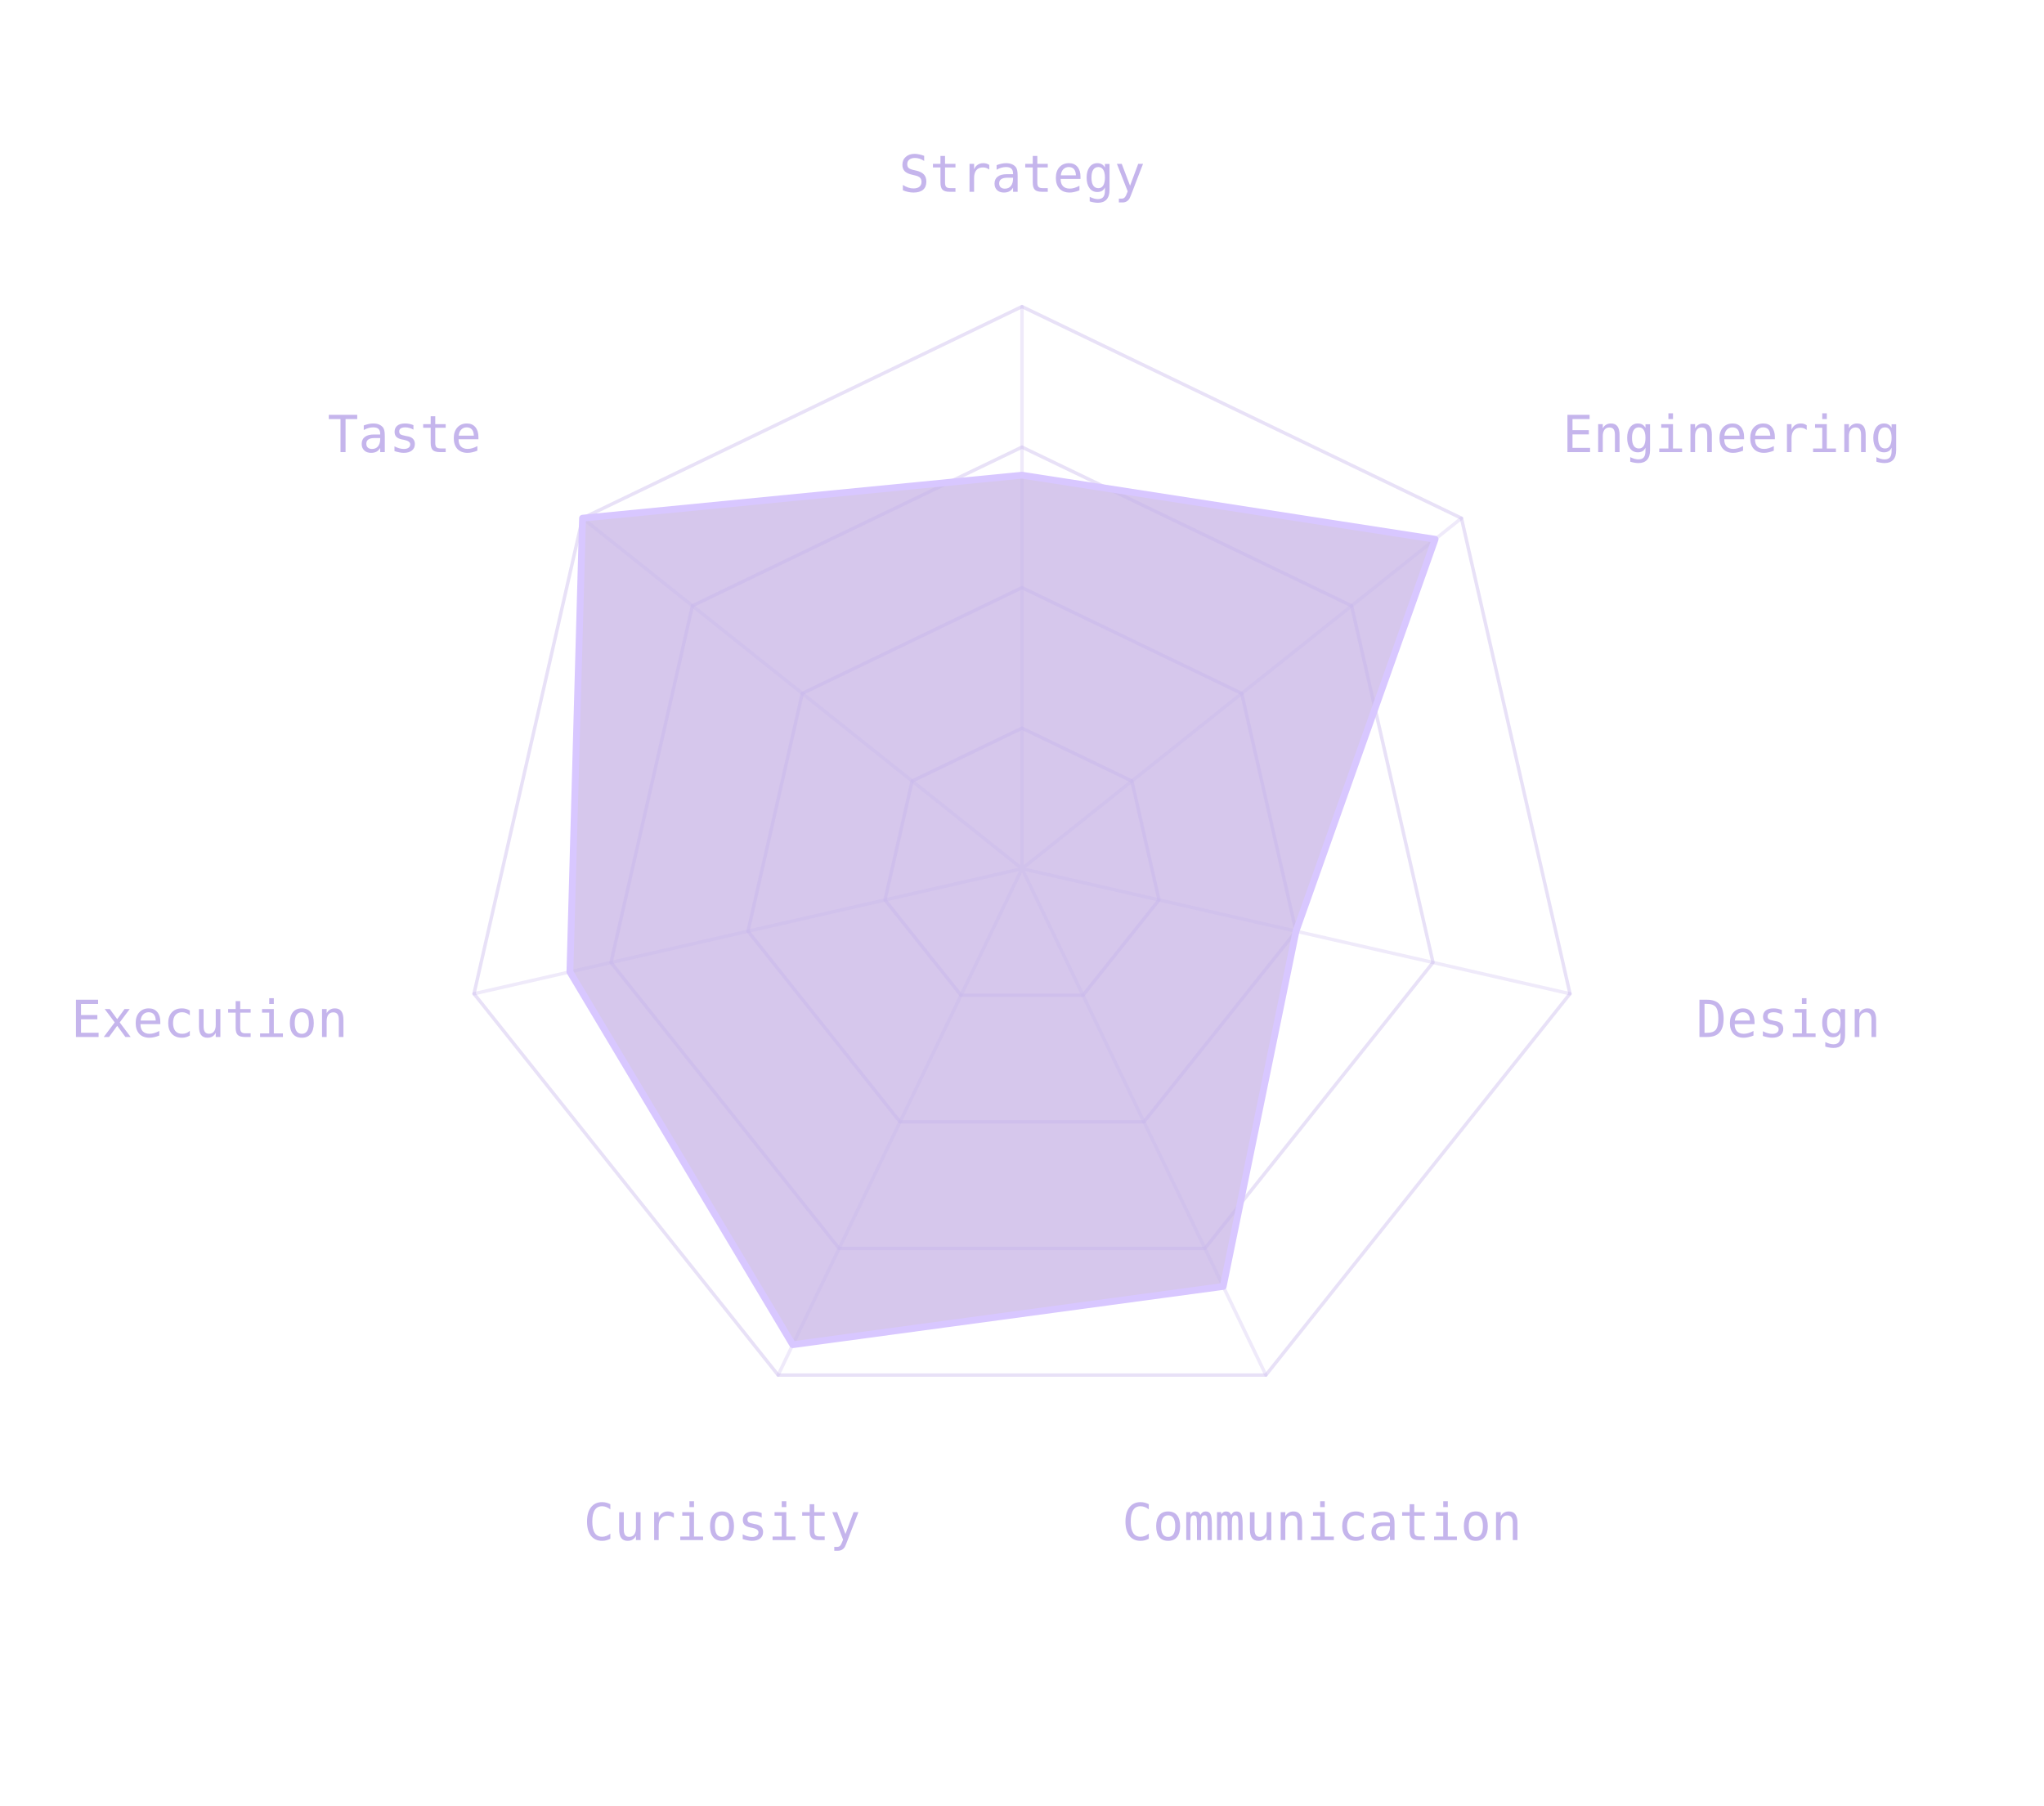
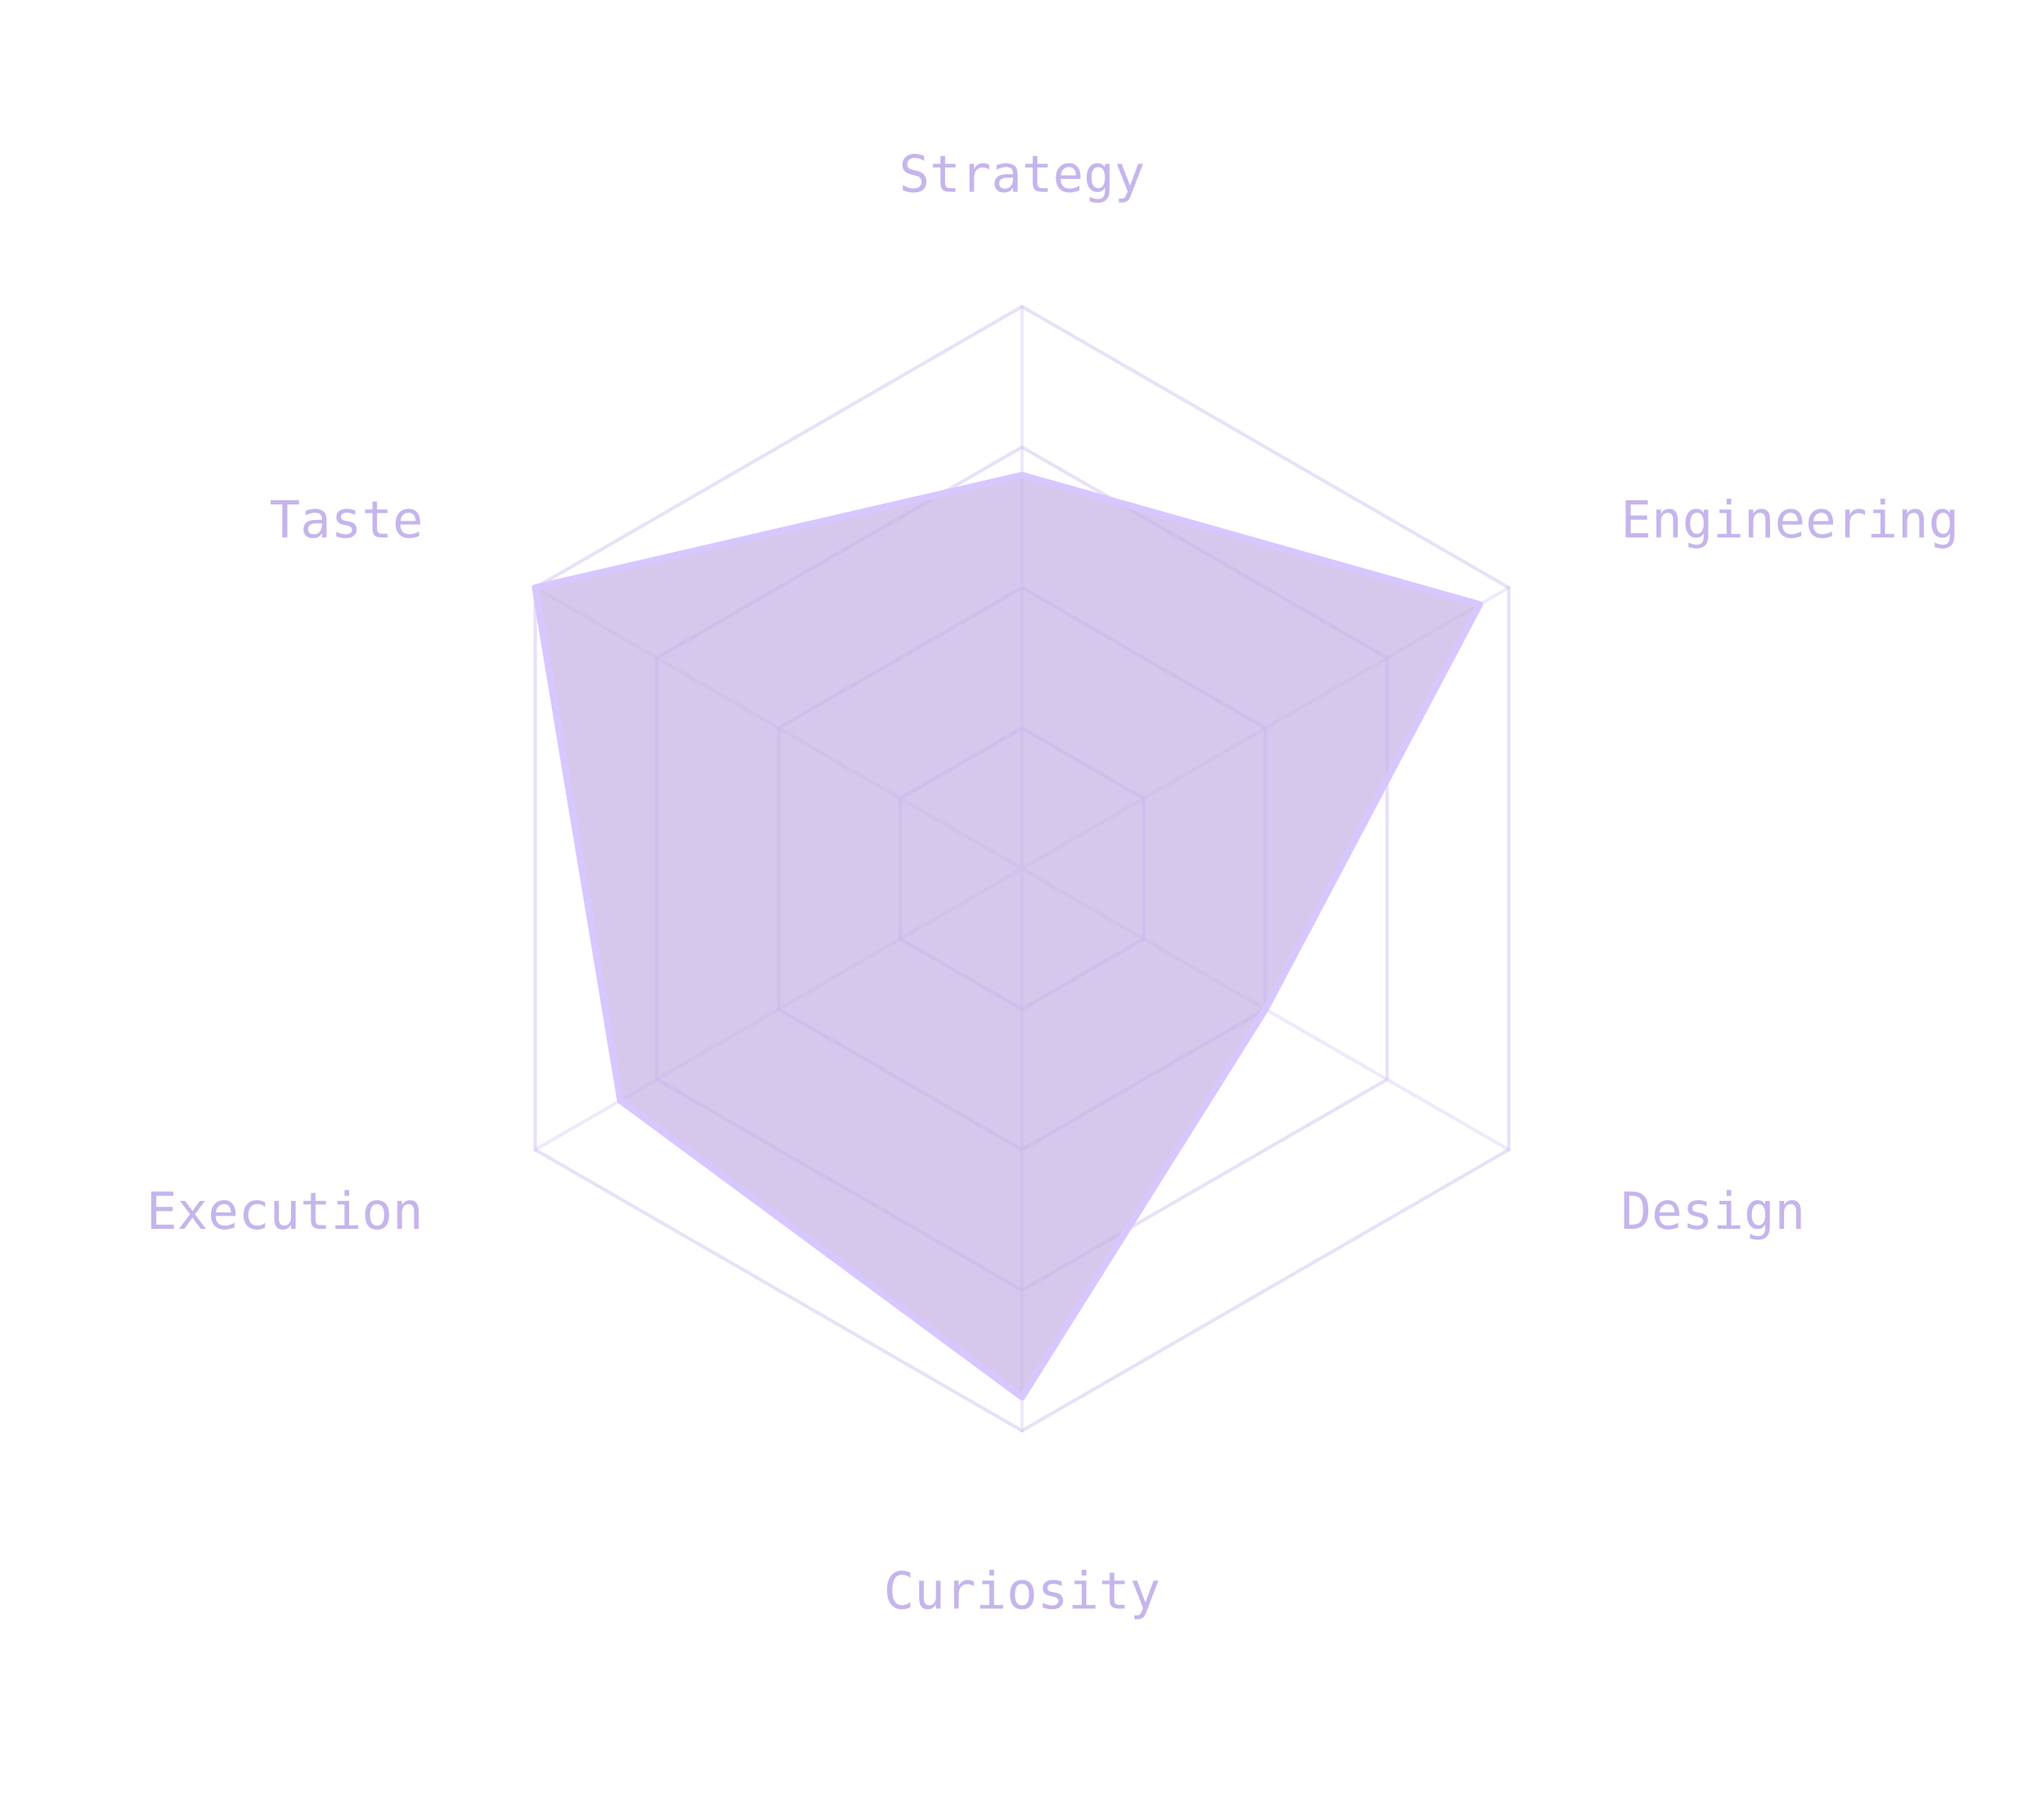
<svg xmlns="http://www.w3.org/2000/svg" viewBox="0 0 600 530" role="img" aria-labelledby="title desc">
  <style>.label{font:15px Menlo,Consolas,monospace;fill:#c5b5ec}</style>
-   <polygon points="300.00,139.50 421.26,158.30 380.43,273.36 359.06,377.64 232.70,394.74 167.29,285.29 171.00,152.12" fill="#9874cf" fill-opacity=".40" />
-   <path d="M300.00,213.75 L332.25,229.28 M332.25,229.28 L340.22,264.18 M340.22,264.18 L317.90,292.16 M317.90,292.16 L282.10,292.16 M282.10,292.16 L259.78,264.18 M259.78,264.18 L267.75,229.28 M267.75,229.28 L300.00,213.75 M300.00,172.50 L364.50,203.56 M364.50,203.56 L380.43,273.36 M380.43,273.36 L335.80,329.33 M335.80,329.33 L264.20,329.33 M264.20,329.33 L219.57,273.36 M219.57,273.36 L235.50,203.56 M235.50,203.56 L300.00,172.50 M300.00,131.25 L396.75,177.84 M396.75,177.84 L420.65,282.54 M420.65,282.54 L353.69,366.49 M353.69,366.49 L246.31,366.49 M246.31,366.49 L179.35,282.54 M179.35,282.54 L203.25,177.84 M203.25,177.84 L300.00,131.25 M300.00,90.00 L429.00,152.12 M429.00,152.12 L460.86,291.72 M460.86,291.72 L371.59,403.66 M371.59,403.66 L228.41,403.66 M228.41,403.66 L139.14,291.72 M139.14,291.72 L171.00,152.12 M171.00,152.12 L300.00,90.00" fill="none" stroke="#c5b5ec" stroke-opacity="0.4" stroke-width="1" stroke-linejoin="round" stroke-linecap="round" />
-   <path d="M300.00,255.00 L300.00,90.00 M300.00,255.00 L429.00,152.12 M300.00,255.00 L460.86,291.72 M300.00,255.00 L371.59,403.66 M300.00,255.00 L228.41,403.66 M300.00,255.00 L139.14,291.72 M300.00,255.00 L171.00,152.12" fill="none" stroke="#c5b5ec" stroke-opacity="0.28" stroke-width="1" stroke-linejoin="round" stroke-linecap="round" />
-   <path d="M300.00,139.50 L421.26,158.30 M421.26,158.30 L380.43,273.36 M380.43,273.36 L359.06,377.64 M359.06,377.64 L232.70,394.74 M232.70,394.74 L167.29,285.29 M167.29,285.29 L171.00,152.12 M171.00,152.12 L300.00,139.50" fill="none" stroke="#d8c7ff" stroke-opacity="1" stroke-width="2" stroke-linejoin="round" stroke-linecap="round" />
+   <polygon points="300.00,139.50 434.32,177.45 371.45,296.25 300.00,410.10 182.11,323.06 157.11,172.50" fill="#9874cf" fill-opacity=".40" />
+   <path d="M300.00,213.75 L335.72,234.38 M335.72,234.38 L335.72,275.62 M335.72,275.62 L300.00,296.25 M300.00,296.25 L264.28,275.62 M264.28,275.62 L264.28,234.38 M264.28,234.38 L300.00,213.75 M300.00,172.50 L371.45,213.75 M371.45,213.75 L371.45,296.25 M371.45,296.25 L300.00,337.50 M300.00,337.50 L228.55,296.25 M228.55,296.25 L228.55,213.75 M228.55,213.75 L300.00,172.50 M300.00,131.25 L407.17,193.12 M407.17,193.12 L407.17,316.88 M407.17,316.88 L300.00,378.75 M300.00,378.75 L192.83,316.88 M192.83,316.88 L192.83,193.12 M192.83,193.12 L300.00,131.25 M300.00,90.00 L442.89,172.50 M442.89,172.50 L442.89,337.50 M442.89,337.50 L300.00,420.00 M300.00,420.00 L157.11,337.50 M157.11,337.50 L157.11,172.50 M157.11,172.50 L300.00,90.00" fill="none" stroke="#c5b5ec" stroke-opacity="0.4" stroke-width="1" stroke-linejoin="round" stroke-linecap="round" />
+   <path d="M300.00,255.00 L300.00,90.00 M300.00,255.00 L442.89,172.50 M300.00,255.00 L442.89,337.50 M300.00,255.00 L300.00,420.00 M300.00,255.00 L157.11,337.50 M300.00,255.00 L157.11,172.50" fill="none" stroke="#c5b5ec" stroke-opacity="0.28" stroke-width="1" stroke-linejoin="round" stroke-linecap="round" />
+   <path d="M300.00,139.50 L434.32,177.45 M434.32,177.45 L371.45,296.25 M371.45,296.25 L300.00,410.10 M300.00,410.10 L182.11,323.06 M182.11,323.06 L157.11,172.50 M157.11,172.50 L300.00,139.50" fill="none" stroke="#d8c7ff" stroke-opacity="1" stroke-width="2" stroke-linejoin="round" stroke-linecap="round" />
  <text class="label" x="300.00" y="52.05" text-anchor="middle" dominant-baseline="middle">Strategy</text>
-   <text class="label" x="458.67" y="128.46" text-anchor="start" dominant-baseline="middle">Engineering</text>
-   <text class="label" x="497.86" y="300.16" text-anchor="start" dominant-baseline="middle">Design</text>
-   <text class="label" x="388.06" y="447.85" text-anchor="middle" dominant-baseline="middle">Communication</text>
-   <text class="label" x="211.94" y="447.85" text-anchor="middle" dominant-baseline="middle">Curiosity</text>
-   <text class="label" x="102.14" y="300.16" text-anchor="end" dominant-baseline="middle">Execution</text>
-   <text class="label" x="141.33" y="128.46" text-anchor="end" dominant-baseline="middle">Taste</text>
+   <text class="label" x="475.76" y="153.53" text-anchor="start" dominant-baseline="middle">Engineering</text>
+   <text class="label" x="475.76" y="356.47" text-anchor="start" dominant-baseline="middle">Design</text>
+   <text class="label" x="300.00" y="467.95" text-anchor="middle" dominant-baseline="middle">Curiosity</text>
+   <text class="label" x="124.24" y="356.48" text-anchor="end" dominant-baseline="middle">Execution</text>
+   <text class="label" x="124.24" y="153.52" text-anchor="end" dominant-baseline="middle">Taste</text>
</svg>
